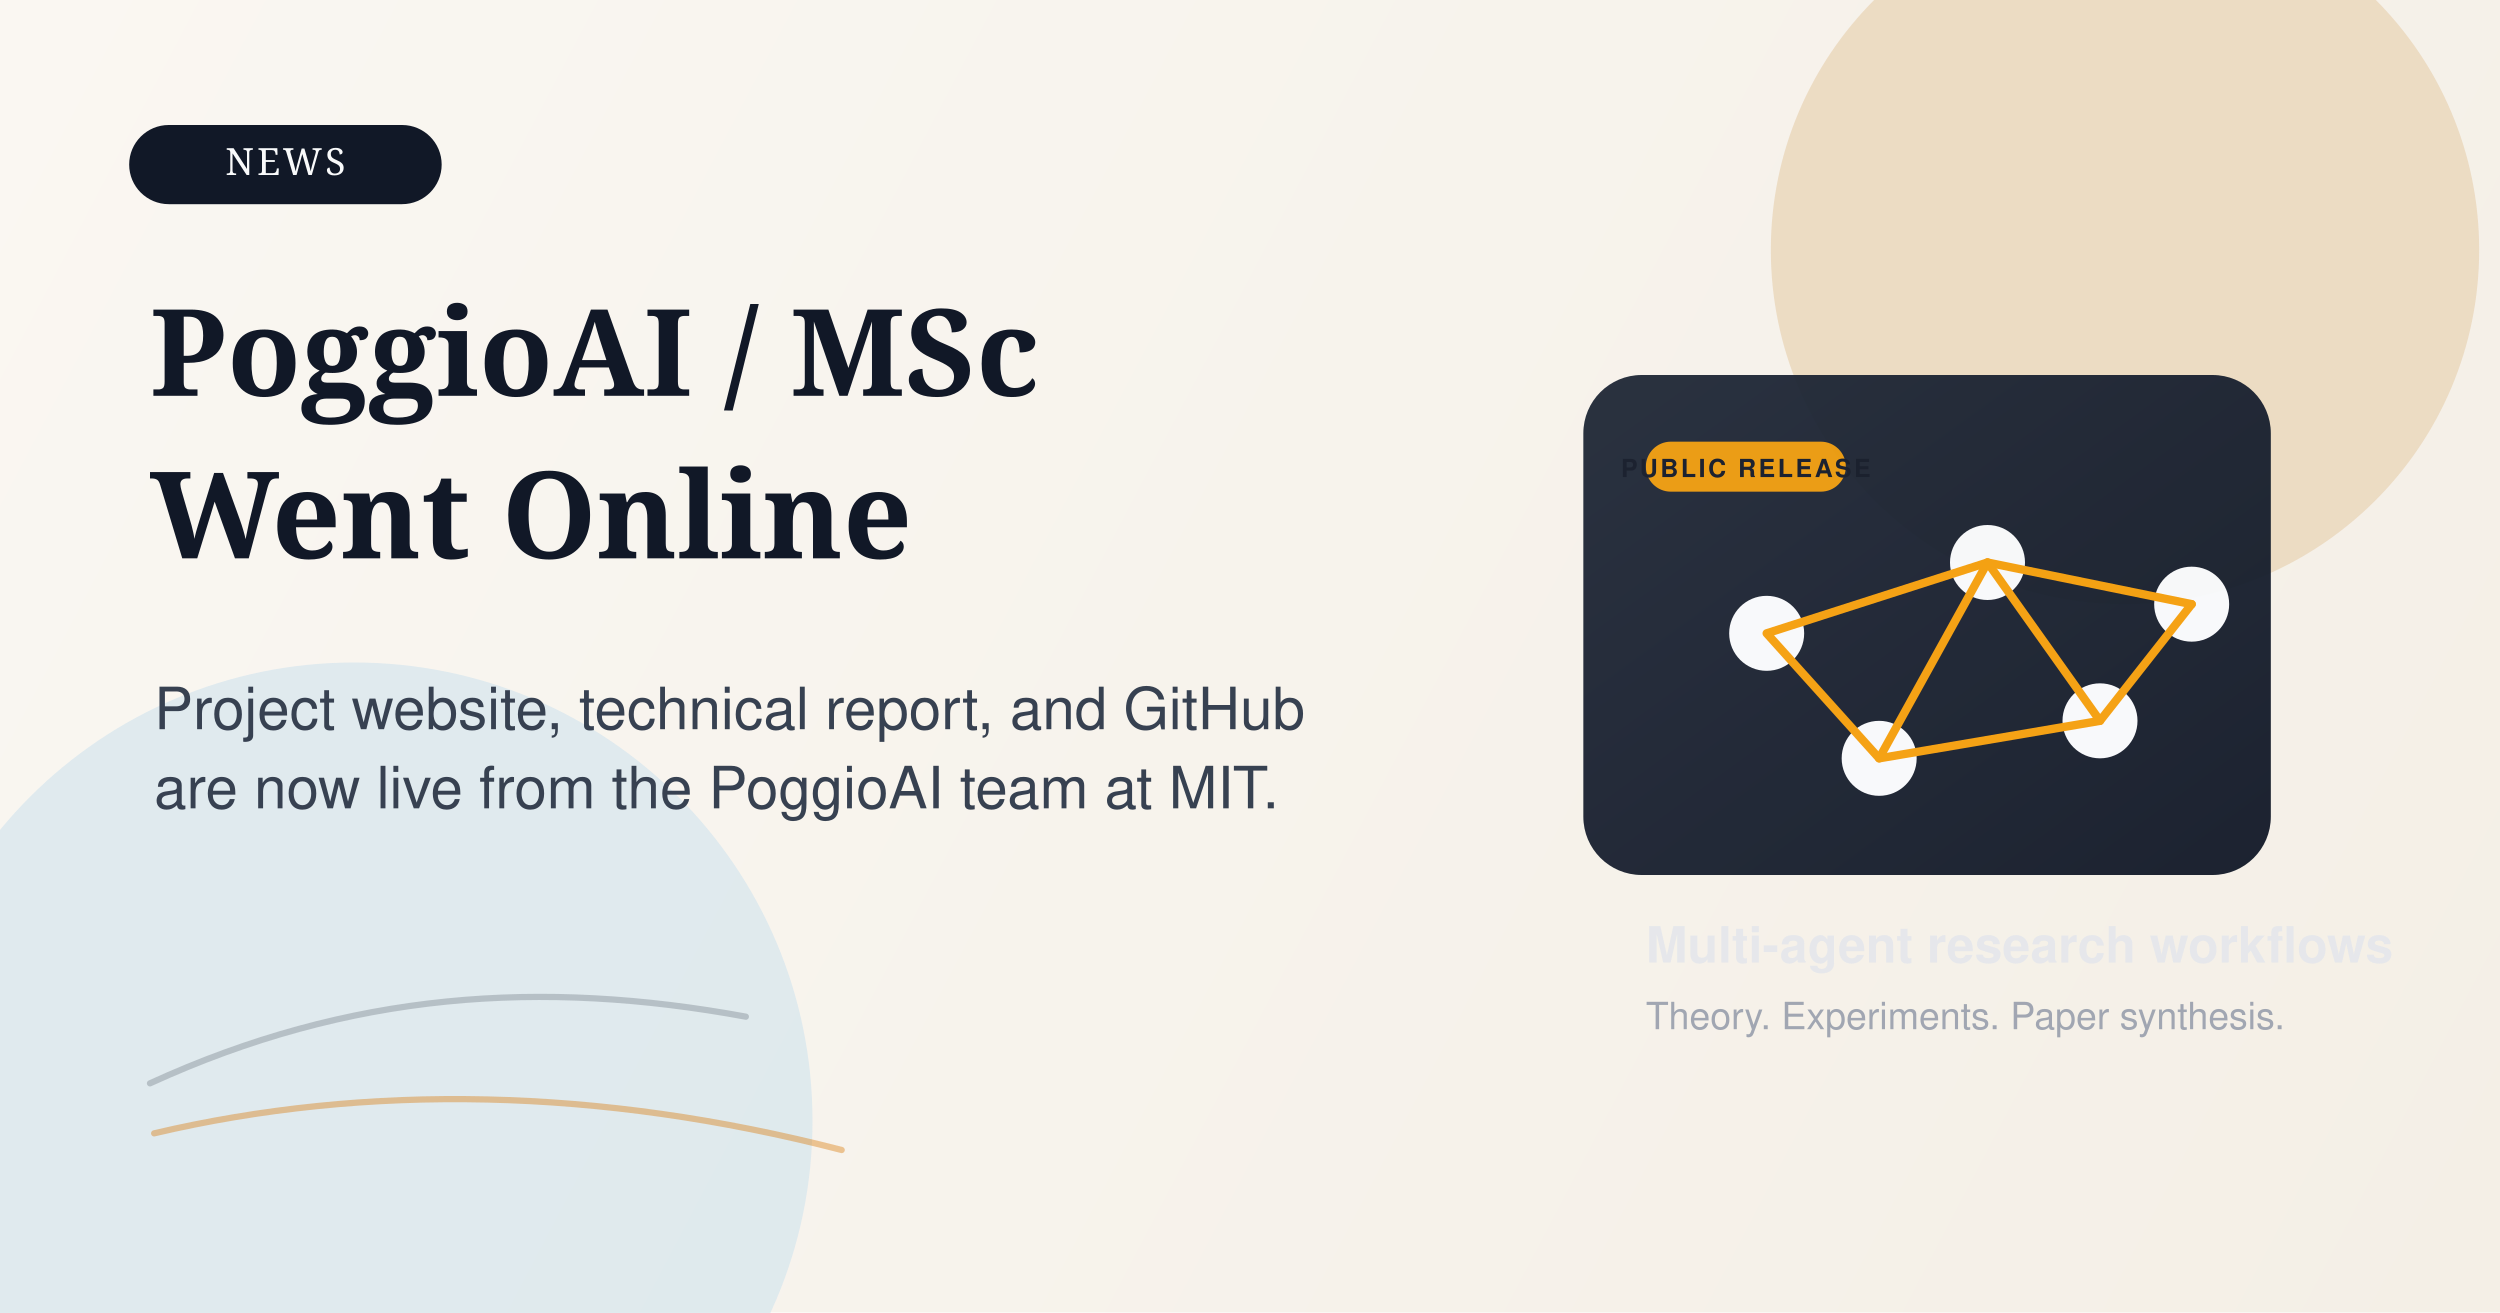
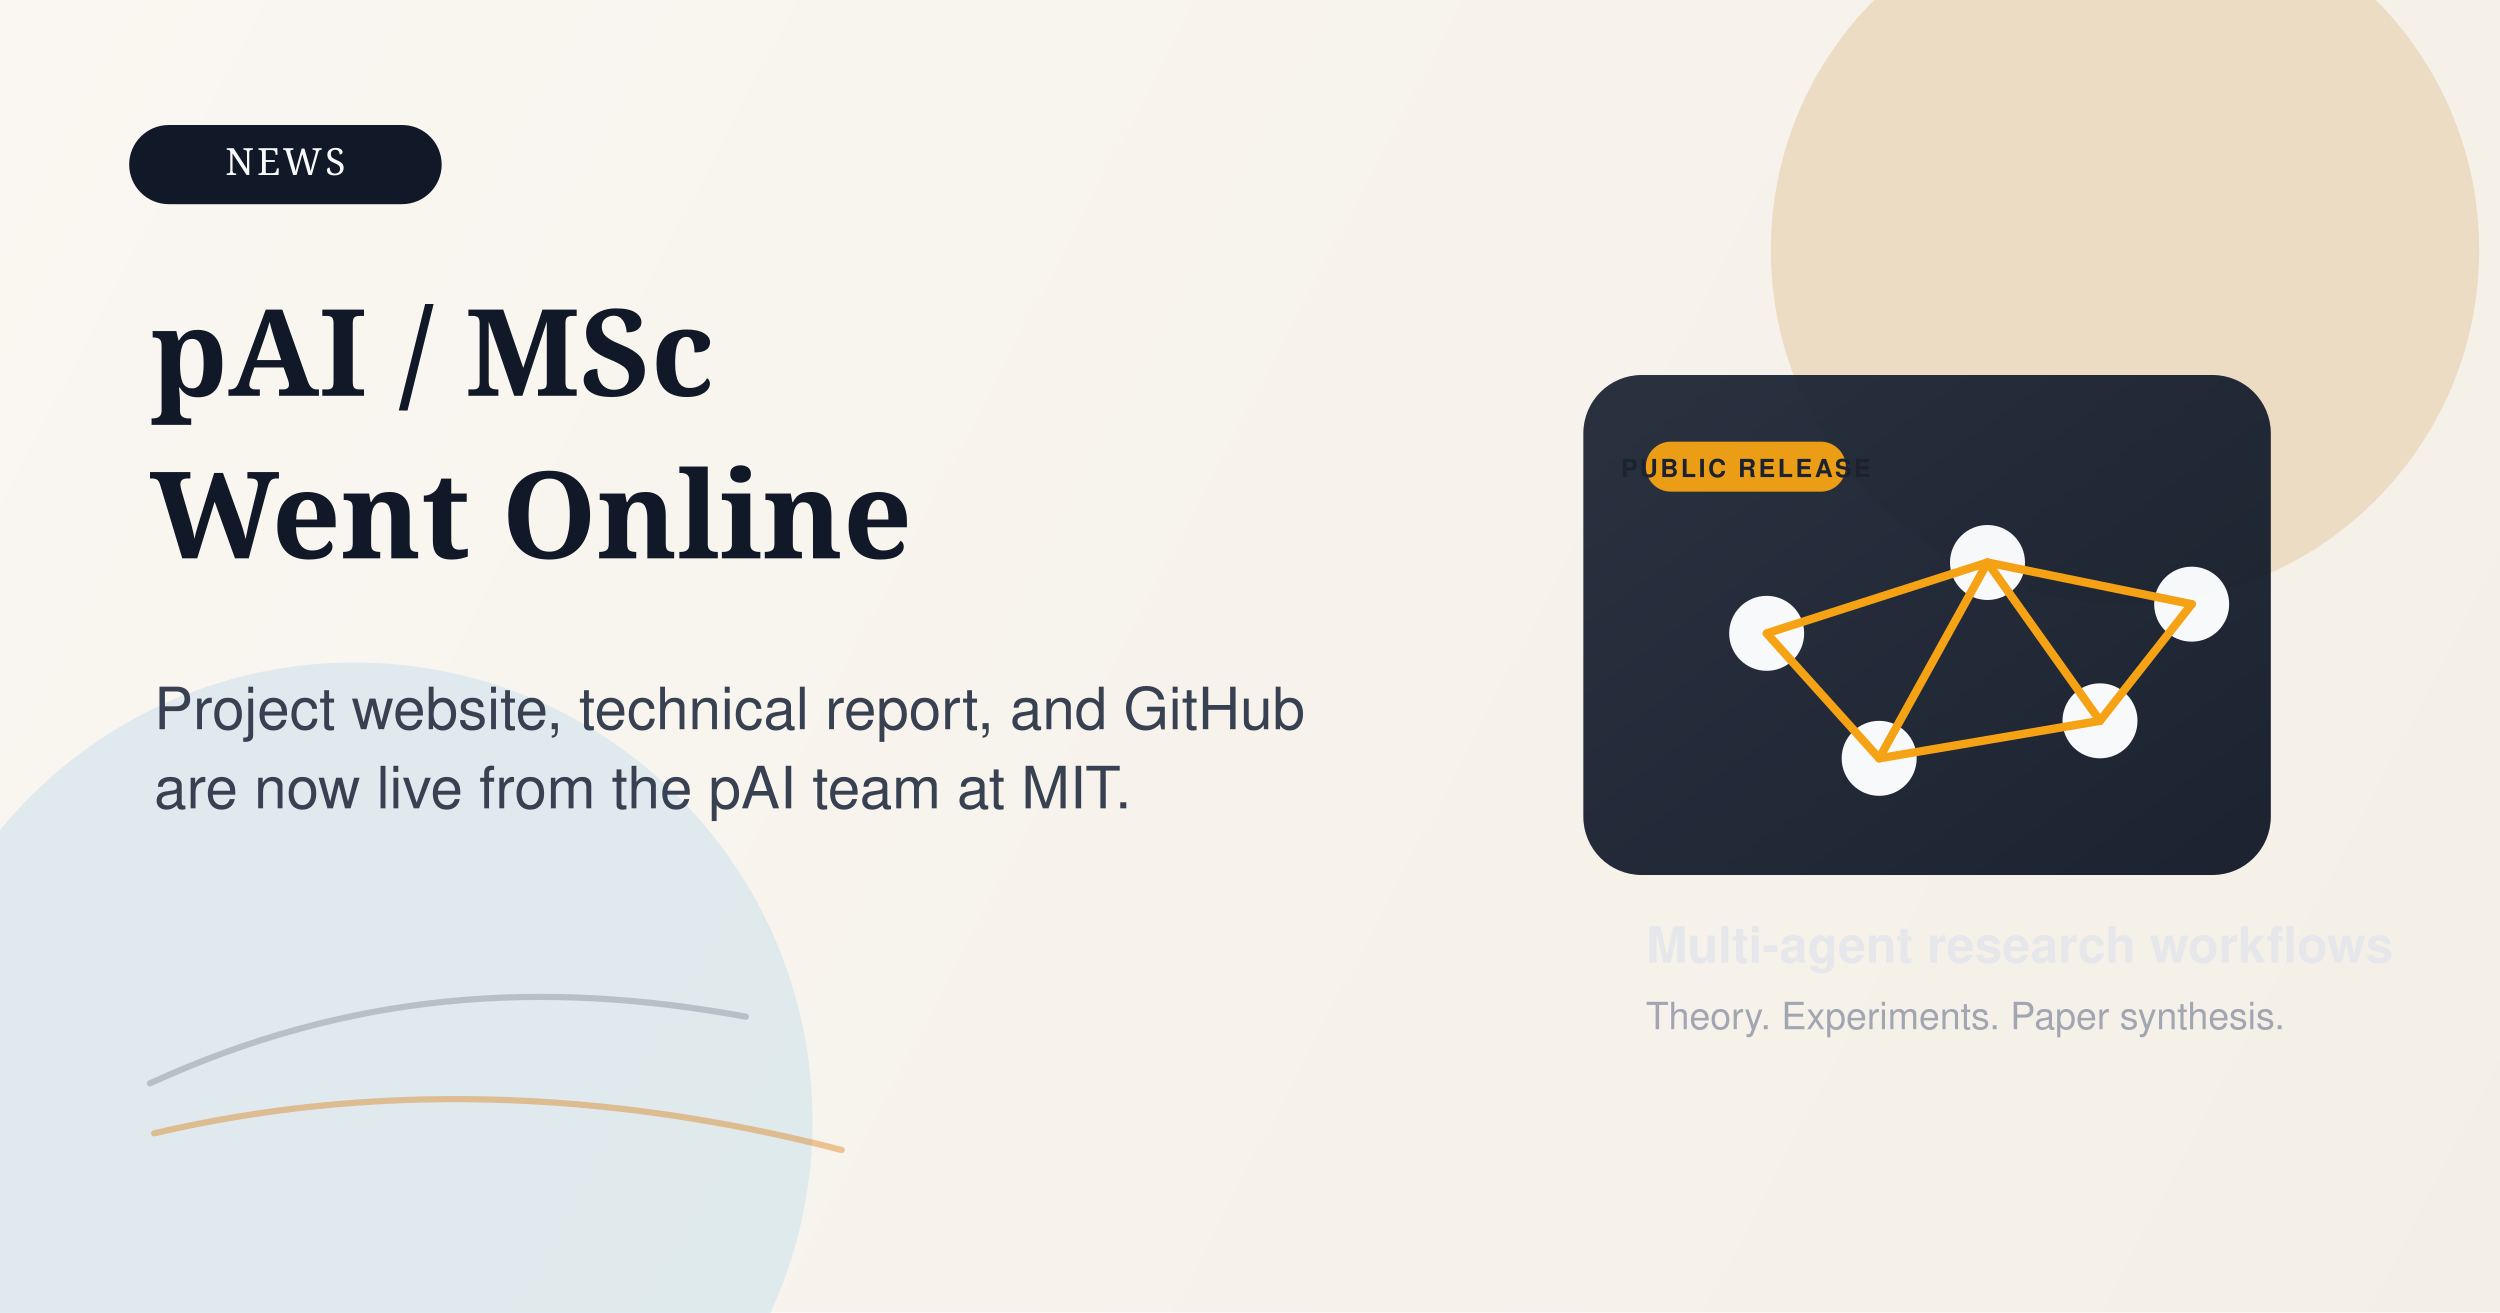
<svg xmlns="http://www.w3.org/2000/svg" width="100%" height="100%" viewBox="0 0 1200 630" fill="none">
  <defs>
    <linearGradient id="bg" x1="0" y1="0" x2="1200" y2="630" gradientUnits="userSpaceOnUse">
      <stop offset="0" stop-color="#FAF7F2" />
      <stop offset="1" stop-color="#F4EFE6" />
    </linearGradient>
    <linearGradient id="panel" x1="0" y1="0" x2="1" y2="1">
      <stop offset="0" stop-color="#1F2937" />
      <stop offset="1" stop-color="#111827" />
    </linearGradient>
    <linearGradient id="accent" x1="0" y1="0" x2="1" y2="1">
      <stop offset="0" stop-color="#D97706" />
      <stop offset="1" stop-color="#F59E0B" />
    </linearGradient>
  </defs>
  <rect width="1200" height="630" fill="url(#bg)" />
  <circle cx="1020" cy="120" r="170" fill="#EBD9BF" opacity="0.9" />
  <circle cx="170" cy="538" r="220" fill="#D9E7EE" opacity="0.8" />
  <rect x="62" y="60" width="150" height="38" rx="19" fill="#111827" />
  <text x="137" y="84" text-anchor="middle" fill="#F9FAFB" font-size="18" font-family="Georgia, serif" letter-spacing="1.5">NEWS</text>
  <text x="72" y="190" fill="#111827" font-size="58" font-family="Georgia, serif" font-weight="700">
-     <tspan x="72" dy="0">PoggioAI / MSc</tspan>
+     <tspan x="72" dy="0">pAI / MSc</tspan>
    <tspan x="72" dy="78">Went Online</tspan>
  </text>
  <text x="74" y="350" fill="#374151" font-size="28" font-family="Helvetica, Arial, sans-serif">
    <tspan x="74" dy="0">Project website, technical report, and GitHub</tspan>
-     <tspan x="74" dy="38">are now live from the PoggioAI team at MIT.</tspan>
+     <tspan x="74" dy="38">are now live from the pAI team at MIT.</tspan>
  </text>
  <g opacity="0.95">
    <rect x="760" y="180" width="330" height="240" rx="28" fill="url(#panel)" />
    <rect x="790" y="212" width="96" height="24" rx="12" fill="#F59E0B" opacity="0.95" />
    <text x="838" y="229" text-anchor="middle" fill="#111827" font-size="12" font-family="Helvetica, Arial, sans-serif" font-weight="700" letter-spacing="1.2">PUBLIC RELEASE</text>
    <circle cx="848" cy="304" r="18" fill="#F8FAFC" />
    <circle cx="954" cy="270" r="18" fill="#F8FAFC" />
    <circle cx="1008" cy="346" r="18" fill="#F8FAFC" />
    <circle cx="902" cy="364" r="18" fill="#F8FAFC" />
    <circle cx="1052" cy="290" r="18" fill="#F8FAFC" />
    <path d="M848 304L954 270L1008 346L902 364L848 304Z" stroke="#F59E0B" stroke-width="4" stroke-linecap="round" stroke-linejoin="round" />
    <path d="M954 270L1052 290" stroke="#F59E0B" stroke-width="4" stroke-linecap="round" />
    <path d="M954 270L902 364" stroke="#F59E0B" stroke-width="4" stroke-linecap="round" />
    <path d="M1052 290L1008 346" stroke="#F59E0B" stroke-width="4" stroke-linecap="round" />
    <text x="790" y="462" fill="#E5E7EB" font-size="24" font-family="Helvetica, Arial, sans-serif" font-weight="600">Multi-agent research workflows</text>
    <text x="790" y="494" fill="#9CA3AF" font-size="18" font-family="Helvetica, Arial, sans-serif">Theory. Experiments. Paper synthesis.</text>
  </g>
  <path d="M72 520C168 476 260 470 358 488" stroke="#111827" stroke-width="3" stroke-linecap="round" opacity="0.2" />
  <path d="M74 544C176 520 288 522 404 552" stroke="#D97706" stroke-width="3" stroke-linecap="round" opacity="0.4" />
</svg>
